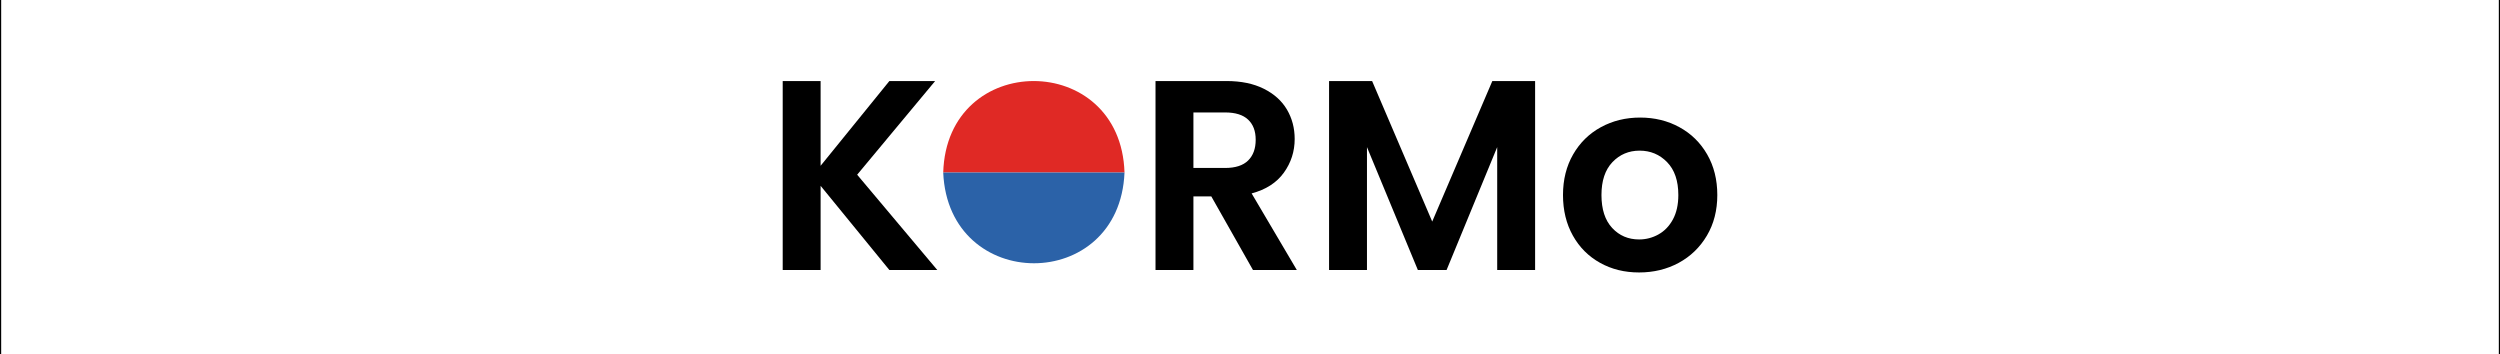
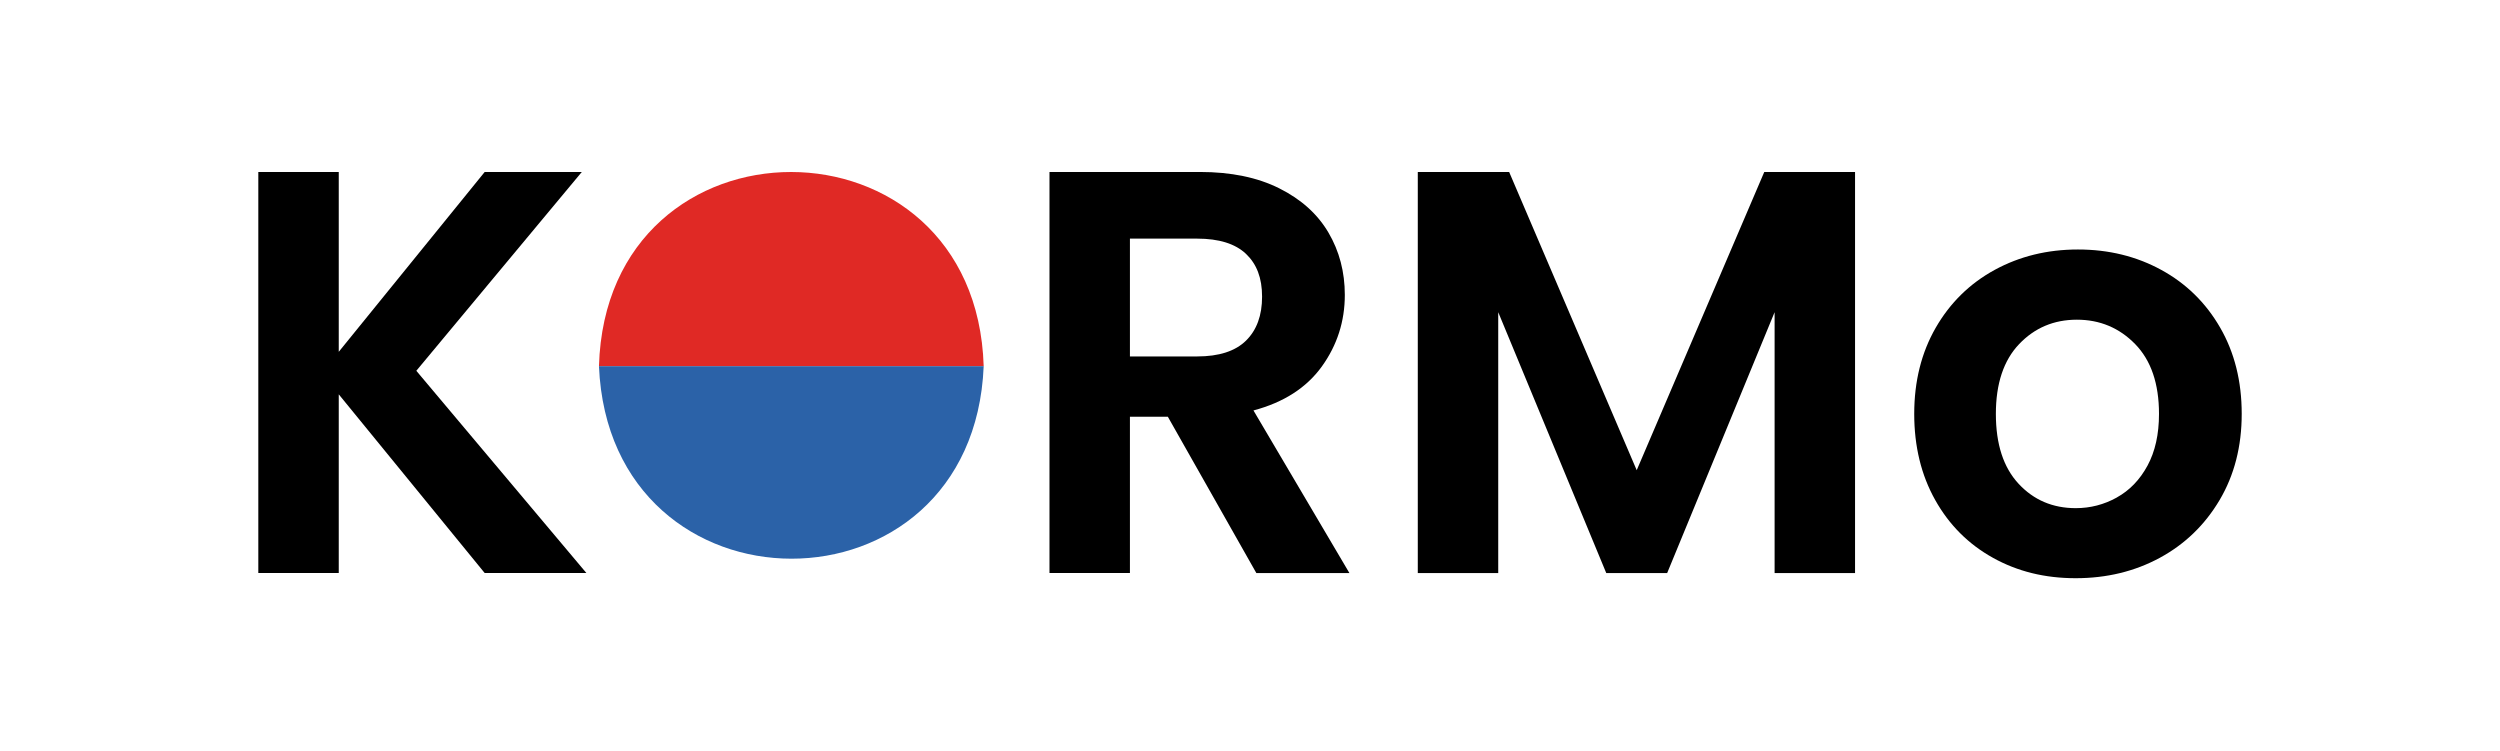
- <svg xmlns="http://www.w3.org/2000/svg" id="Layer_1" version="1.1" viewBox="0 0 2123.73 300.3">
+ <svg xmlns="http://www.w3.org/2000/svg" id="Layer_1" version="1.1" viewBox="0 0 1000.73 300.3">
  <defs>
    <style>
      .st0 {
        fill: #2b62a8;
      }

      .st1 {
        isolation: isolate;
      }

      .st2 {
        fill: #fff;
        stroke: #000;
        stroke-miterlimit: 10;
      }

      .st3 {
        fill: #e02925;
      }
    </style>
  </defs>
-   <rect class="st2" x=".5" y="-220.5" width="2122.73" height="741.3" />
+   <rect class="st2" x="-561" y="-220.5" width="2122.73" height="741.3" />
  <g>
    <g>
-       <path class="st3" d="M955.26,146.58h-154c3.01-103.74,150.83-103.54,154,0Z" />
-       <path class="st0" d="M955.26,146.58c-4.23,102.88-149.67,102.62-154,0h154Z" />
+       <path class="st3" d="M393.76,146.58h-154c3.01-103.74,150.83-103.54,154,0Z" />
+       <path class="st0" d="M393.76,146.58c-4.23,102.88-149.67,102.62-154,0h154Z" />
    </g>
    <g class="st1">
-       <path d="M755.52,229.38l-58.42-71.53v71.53h-32.2V68.84h32.2v71.99l58.42-71.99h38.87l-66.24,79.58,68.08,80.96h-40.71Z" />
-       <path d="M1064.4,229.38l-35.42-62.56h-15.18v62.56h-32.2V68.84h60.26c12.42,0,23,2.18,31.74,6.56,8.74,4.37,15.3,10.27,19.67,17.71s6.55,15.76,6.55,24.95c0,10.58-3.07,20.12-9.2,28.64-6.14,8.51-15.26,14.38-27.37,17.6l38.41,65.09h-37.26ZM1013.8,142.68h26.91c8.74,0,15.26-2.11,19.55-6.32,4.29-4.21,6.44-10.08,6.44-17.6s-2.15-13.07-6.44-17.14c-4.29-4.06-10.81-6.1-19.55-6.1h-26.91v47.15h0Z" />
-       <path d="M1304.06,68.85v160.54h-32.2v-104.42l-43.01,104.42h-24.38l-43.24-104.42v104.42h-32.2V68.85h36.57l51.06,119.37,51.06-119.37h36.34,0Z" />
-       <path d="M1359.26,223.28c-9.81-5.44-17.52-13.15-23.11-23.12-5.6-9.97-8.4-21.47-8.4-34.5s2.88-24.53,8.62-34.5c5.75-9.97,13.6-17.67,23.57-23.12,9.97-5.44,21.08-8.17,33.35-8.17s23.38,2.72,33.35,8.17c9.97,5.44,17.83,13.15,23.58,23.12s8.62,21.47,8.62,34.5-2.95,24.53-8.85,34.5c-5.91,9.97-13.88,17.67-23.92,23.12-10.04,5.44-21.27,8.17-33.69,8.17s-23.31-2.72-33.12-8.16h0ZM1408.82,199.15c5.14-2.84,9.24-7.09,12.31-12.76,3.07-5.67,4.6-12.57,4.6-20.7,0-12.11-3.18-21.43-9.54-27.95-6.36-6.52-14.15-9.77-23.34-9.77s-16.91,3.26-23.11,9.77c-6.21,6.52-9.31,15.83-9.31,27.95s3.03,21.43,9.09,27.95c6.05,6.52,13.68,9.77,22.89,9.77,5.83,0,11.31-1.42,16.44-4.26h-.03,0Z" />
+       <path d="M194.02,229.38l-58.42-71.53v71.53h-32.2V68.84h32.2v71.99l58.42-71.99h38.87l-66.24,79.58,68.08,80.96h-40.71Z" />
+       <path d="M502.9,229.38l-35.42-62.56h-15.18v62.56h-32.2V68.84h60.26c12.42,0,23,2.18,31.74,6.56,8.74,4.37,15.3,10.27,19.67,17.71s6.55,15.76,6.55,24.95c0,10.58-3.07,20.12-9.2,28.64-6.14,8.51-15.26,14.38-27.37,17.6l38.41,65.09h-37.26ZM452.3,142.68h26.91c8.74,0,15.26-2.11,19.55-6.32s6.44-10.08,6.44-17.6-2.15-13.07-6.44-17.14c-4.29-4.06-10.81-6.1-19.55-6.1h-26.91v47.15h0Z" />
+       <path d="M742.56,68.85v160.54h-32.2v-104.42l-43.01,104.42h-24.38l-43.24-104.42v104.42h-32.2V68.85h36.57l51.06,119.37,51.06-119.37h36.34,0Z" />
+       <path d="M797.76,223.28c-9.81-5.44-17.52-13.15-23.11-23.12-5.6-9.97-8.4-21.47-8.4-34.5s2.88-24.53,8.62-34.5c5.75-9.97,13.6-17.67,23.57-23.12,9.97-5.44,21.08-8.17,33.35-8.17s23.38,2.72,33.35,8.17c9.97,5.44,17.83,13.15,23.58,23.12s8.62,21.47,8.62,34.5-2.95,24.53-8.85,34.5c-5.91,9.97-13.88,17.67-23.92,23.12-10.04,5.44-21.27,8.17-33.69,8.17s-23.31-2.72-33.12-8.16h0ZM847.32,199.15c5.14-2.84,9.24-7.09,12.31-12.76,3.07-5.67,4.6-12.57,4.6-20.7,0-12.11-3.18-21.43-9.54-27.95s-14.15-9.77-23.34-9.77-16.91,3.26-23.11,9.77c-6.21,6.52-9.31,15.83-9.31,27.95s3.03,21.43,9.09,27.95c6.05,6.52,13.68,9.77,22.89,9.77,5.83,0,11.31-1.42,16.44-4.26h-.03,0Z" />
    </g>
  </g>
</svg>
